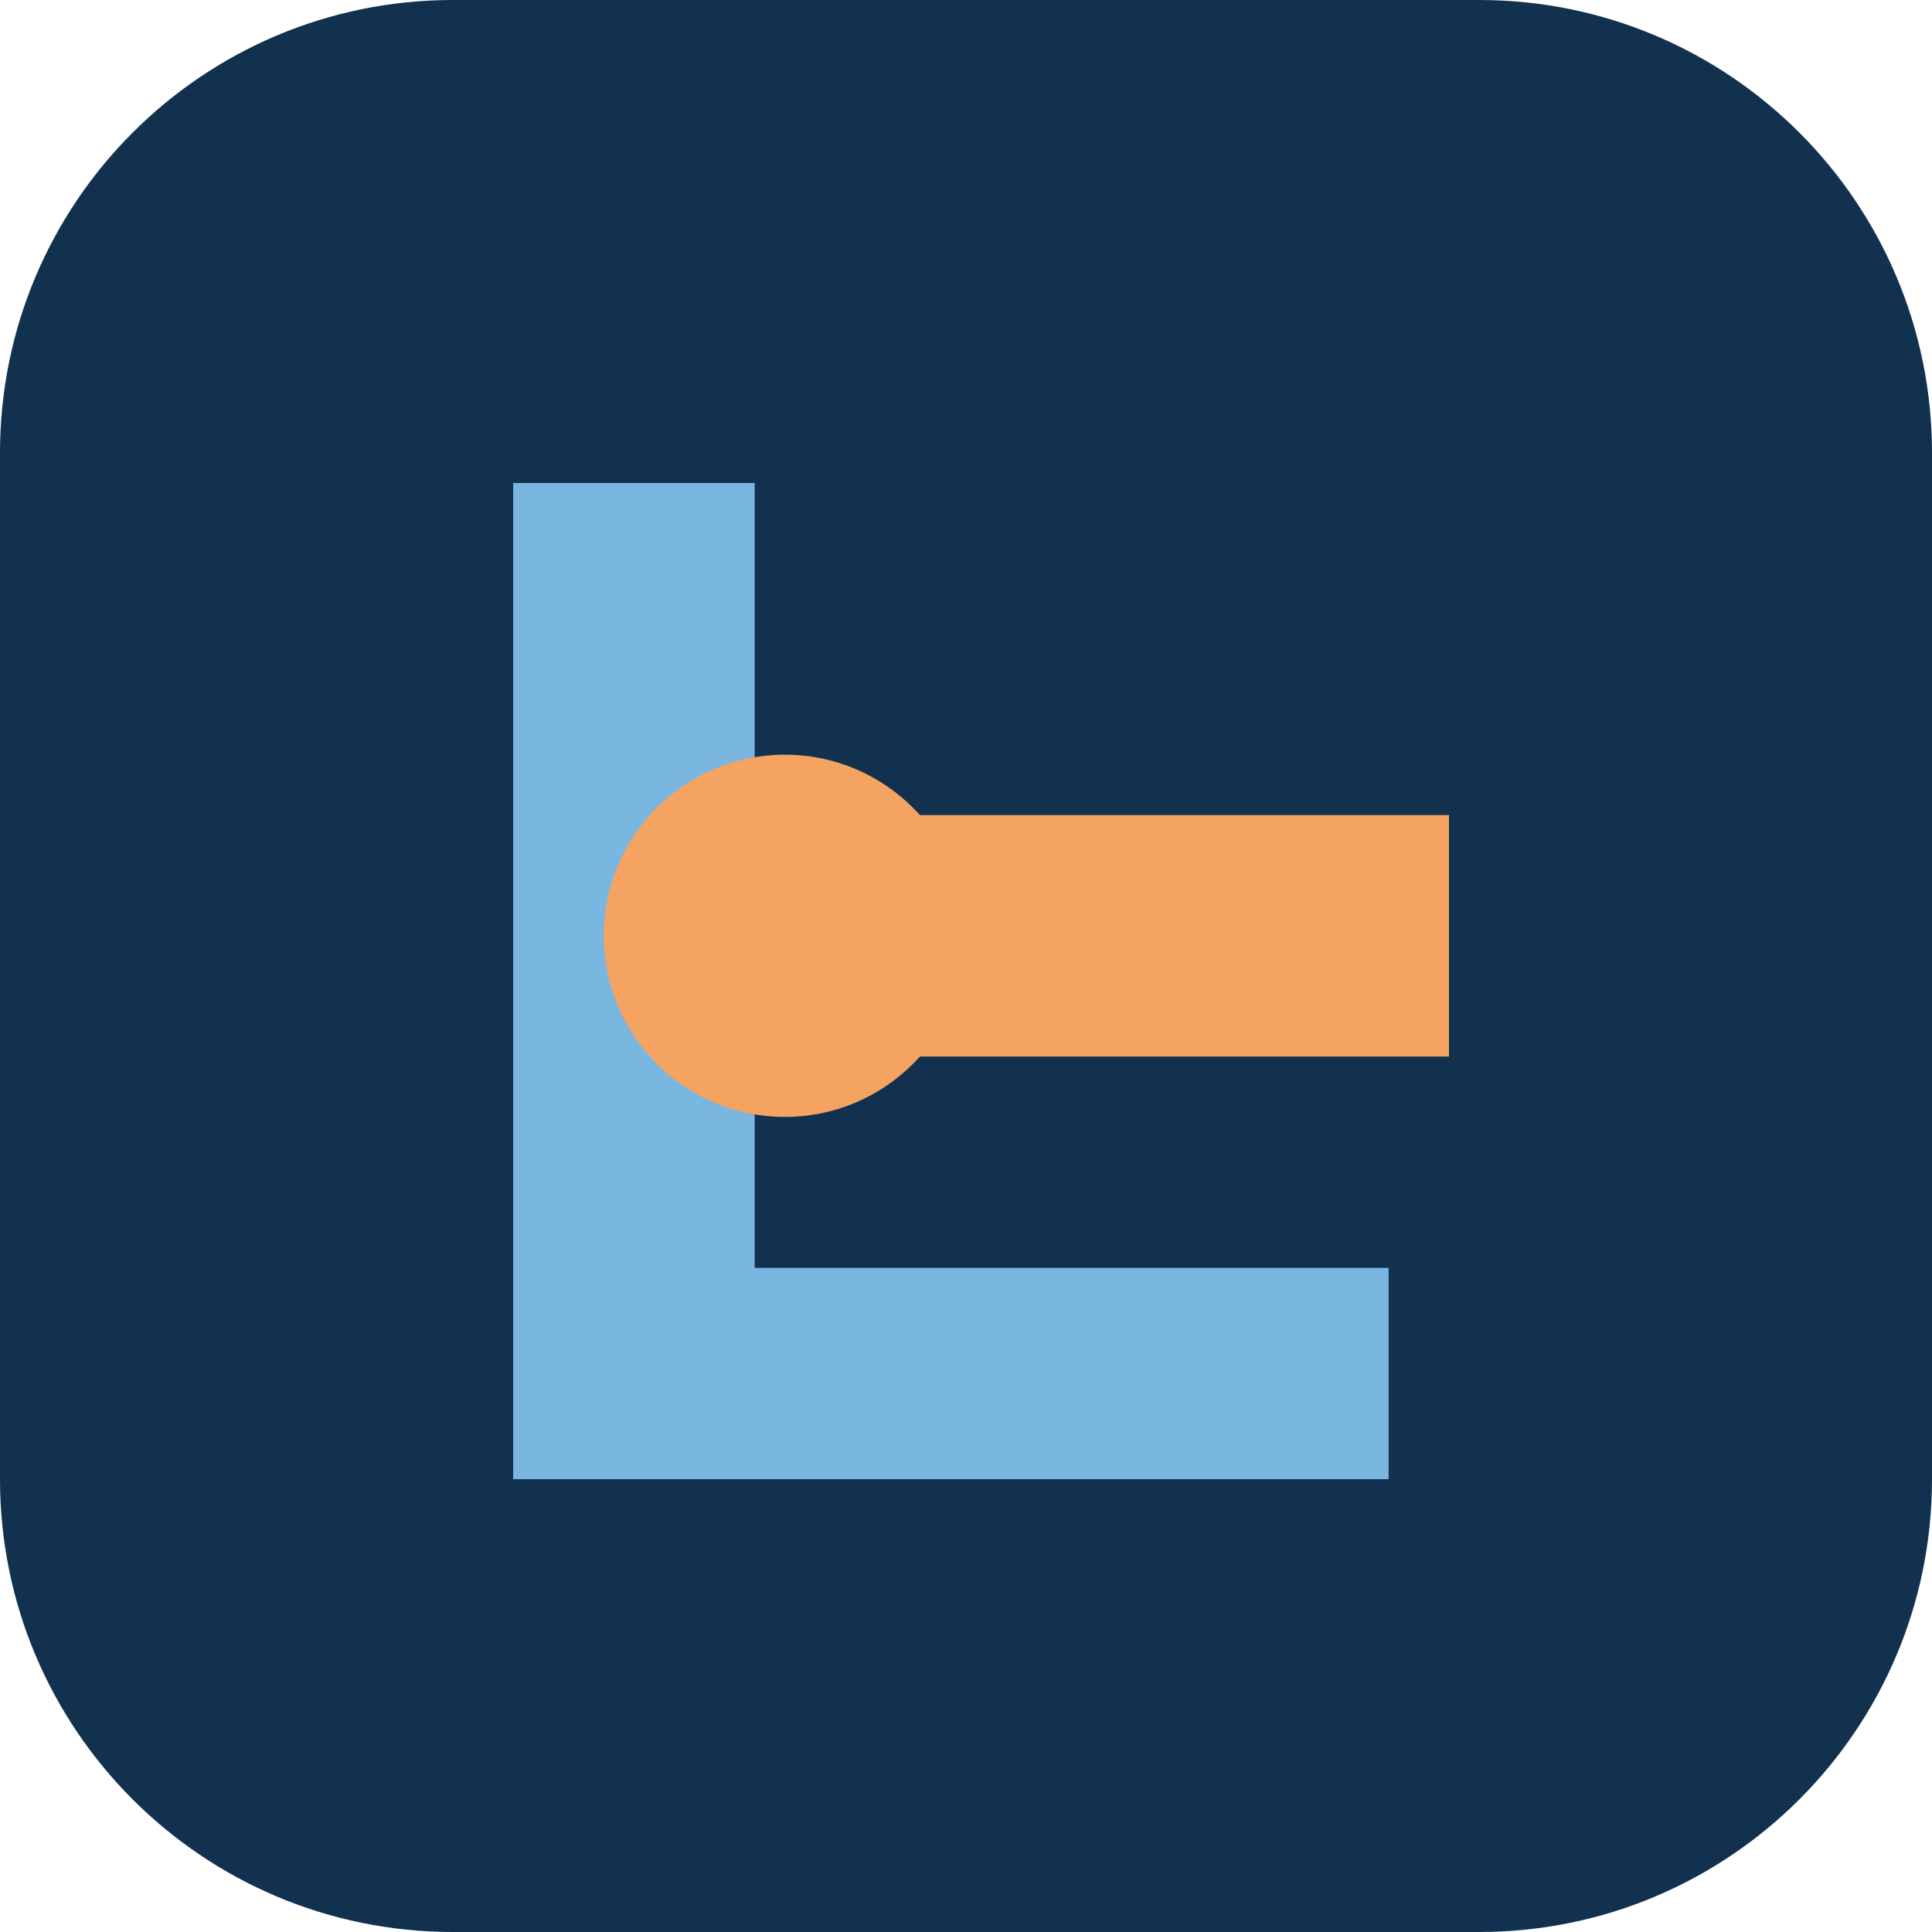
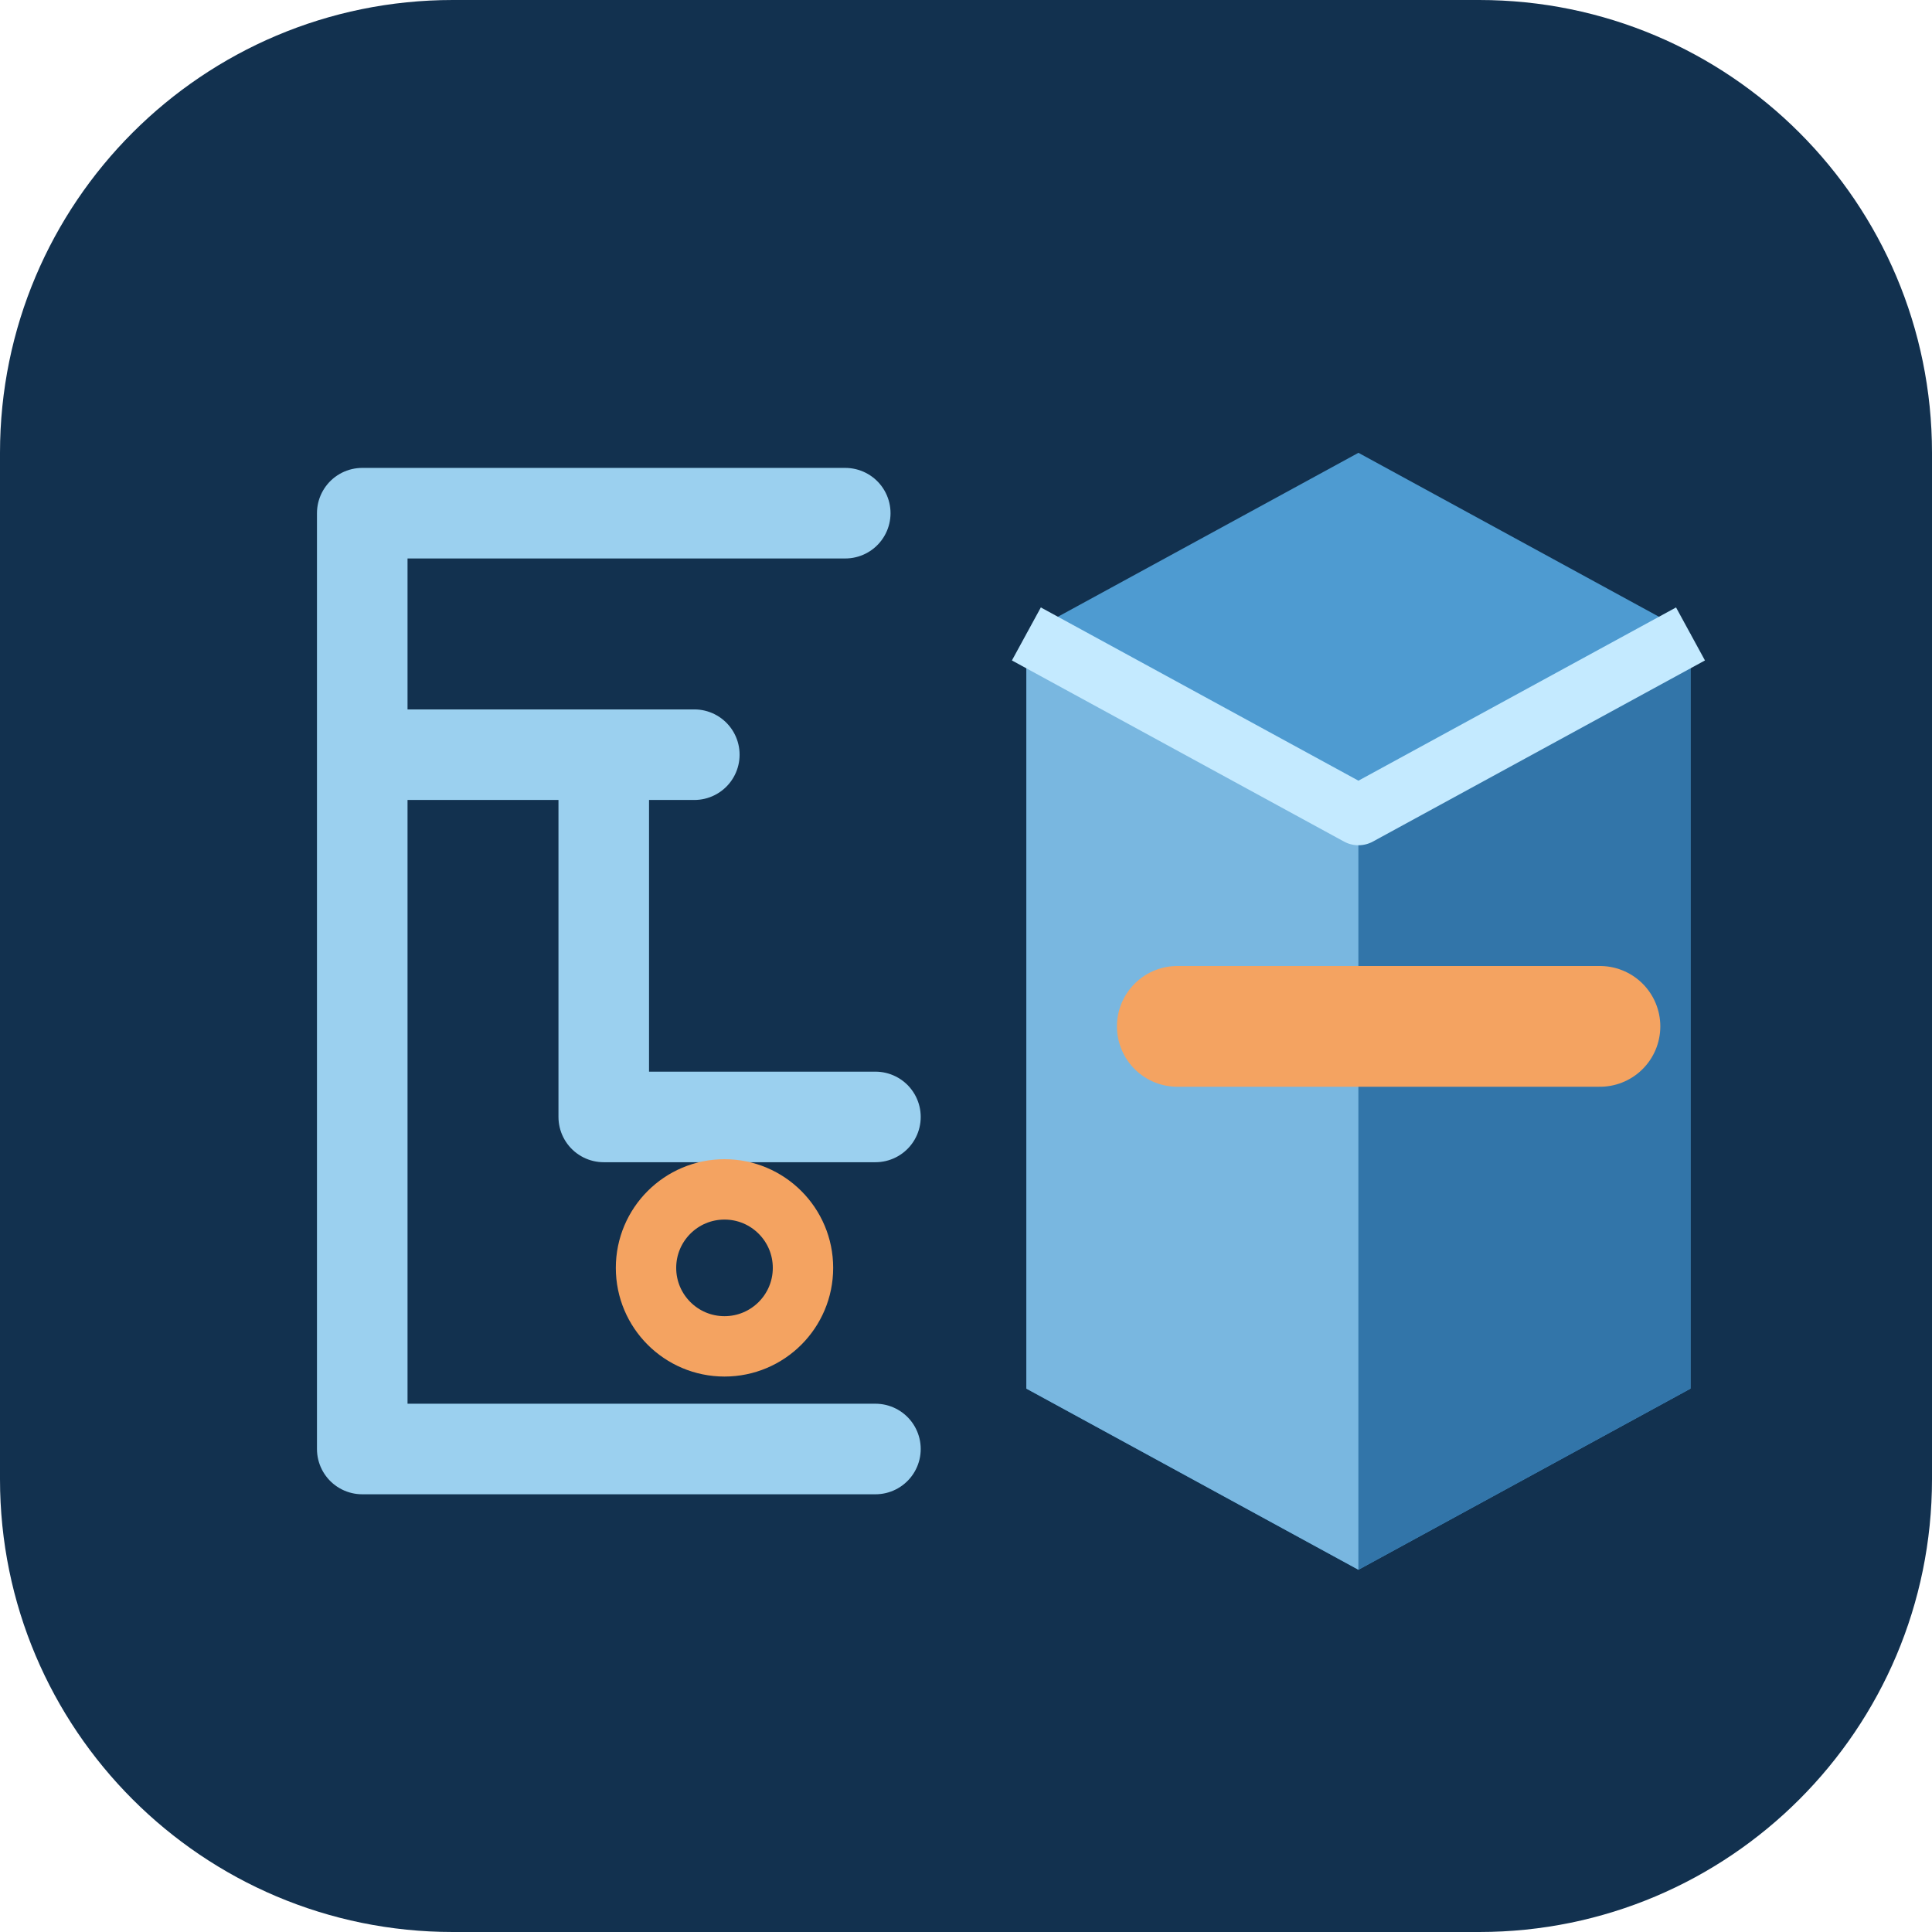
<svg xmlns="http://www.w3.org/2000/svg" viewBox="0 0 64 64">
  <rect width="64" height="64" rx="15" fill="#12314f" />
-   <path d="M17 42h29v7H17zM17 16h8v33h-8z" fill="#79b7e0" />
-   <circle cx="26" cy="31" r="6" fill="#f4a361" />
-   <path d="M26 27h22v8H26" fill="#f4a361" />
+   <path d="M12 17v31h17M12 17h16M12 25h11M20 25v12h9" fill="none" stroke="#9bd0ef" stroke-width="3" stroke-linecap="round" stroke-linejoin="round" />
+   <circle cx="24" cy="42" r="2.6" fill="none" stroke="#f4a361" stroke-width="2" />
+   <path d="m34 21 11-6 11 6v25l-11 6-11-6z" fill="#4e9bd1" />
+   <path d="m34 21 11 6v25l-11-6z" fill="#79b7e0" />
+   <path d="m45 27 11-6v25l-11 6z" fill="#3275a9" />
+   <path d="m34 21 11 6 11-6" fill="none" stroke="#c4eaff" stroke-width="2" stroke-linejoin="round" />
+   <path d="M39 34h14" stroke="#f4a361" stroke-width="4" stroke-linecap="round" />
</svg>
